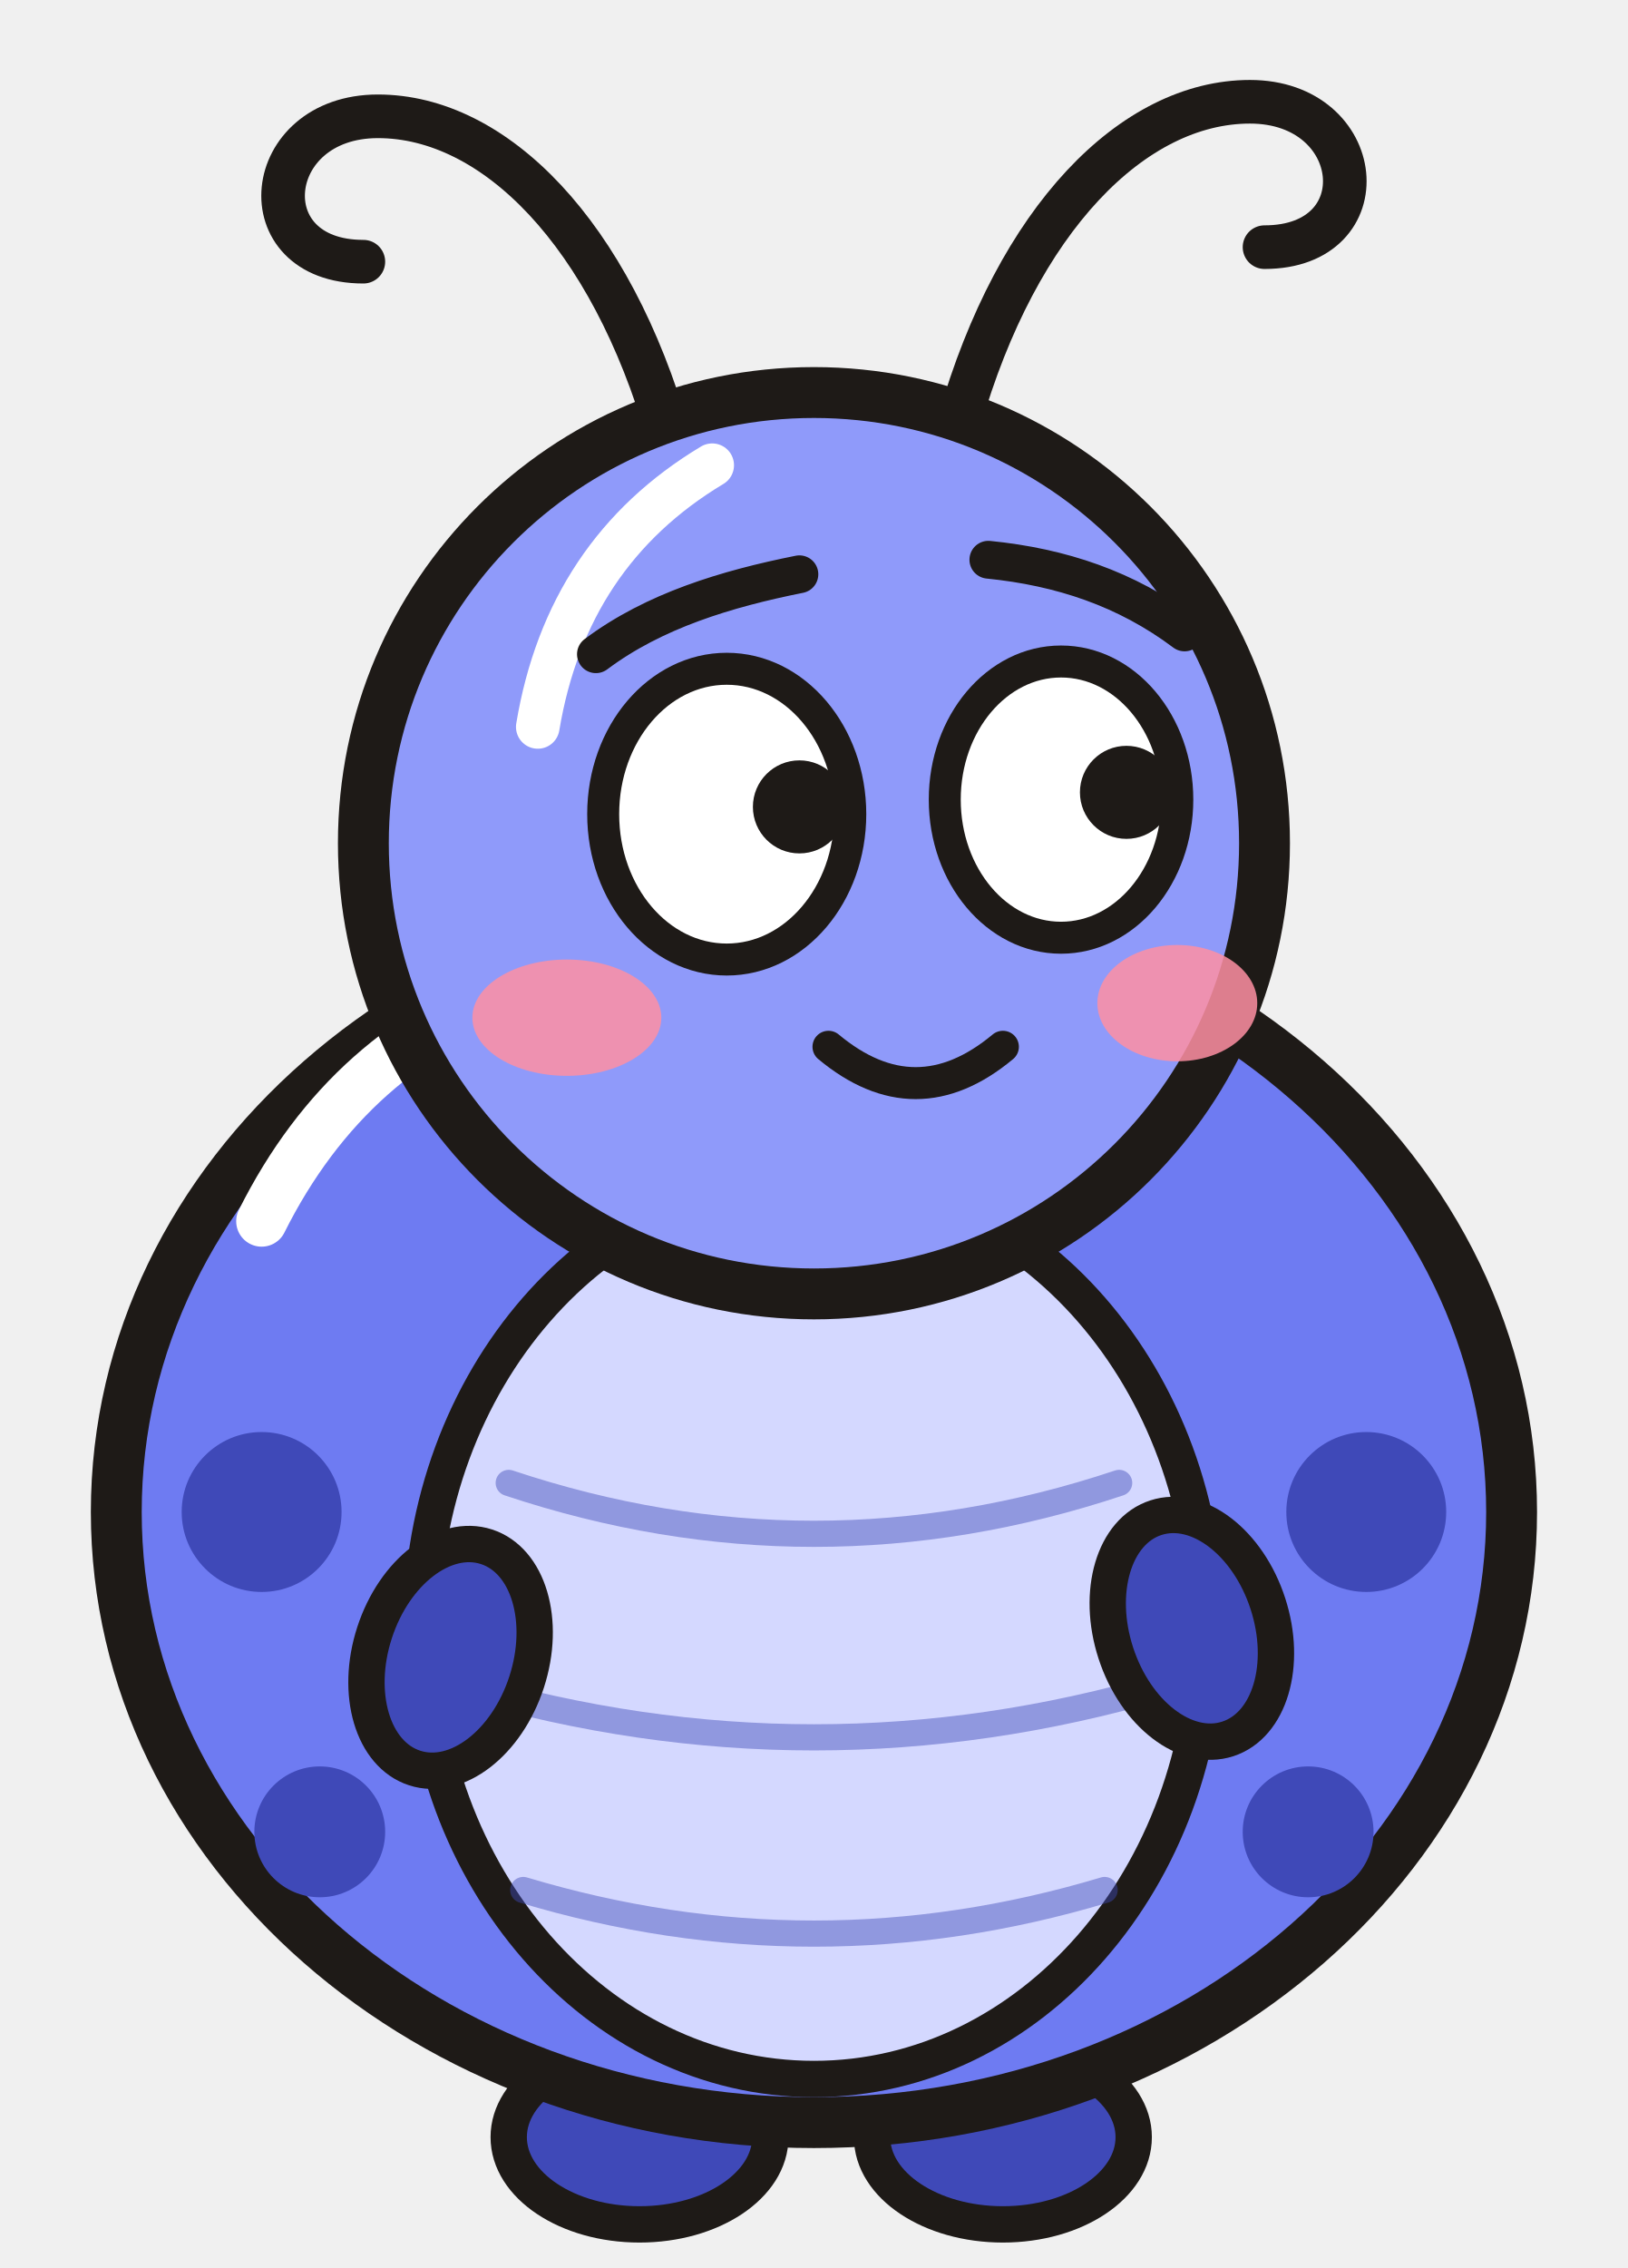
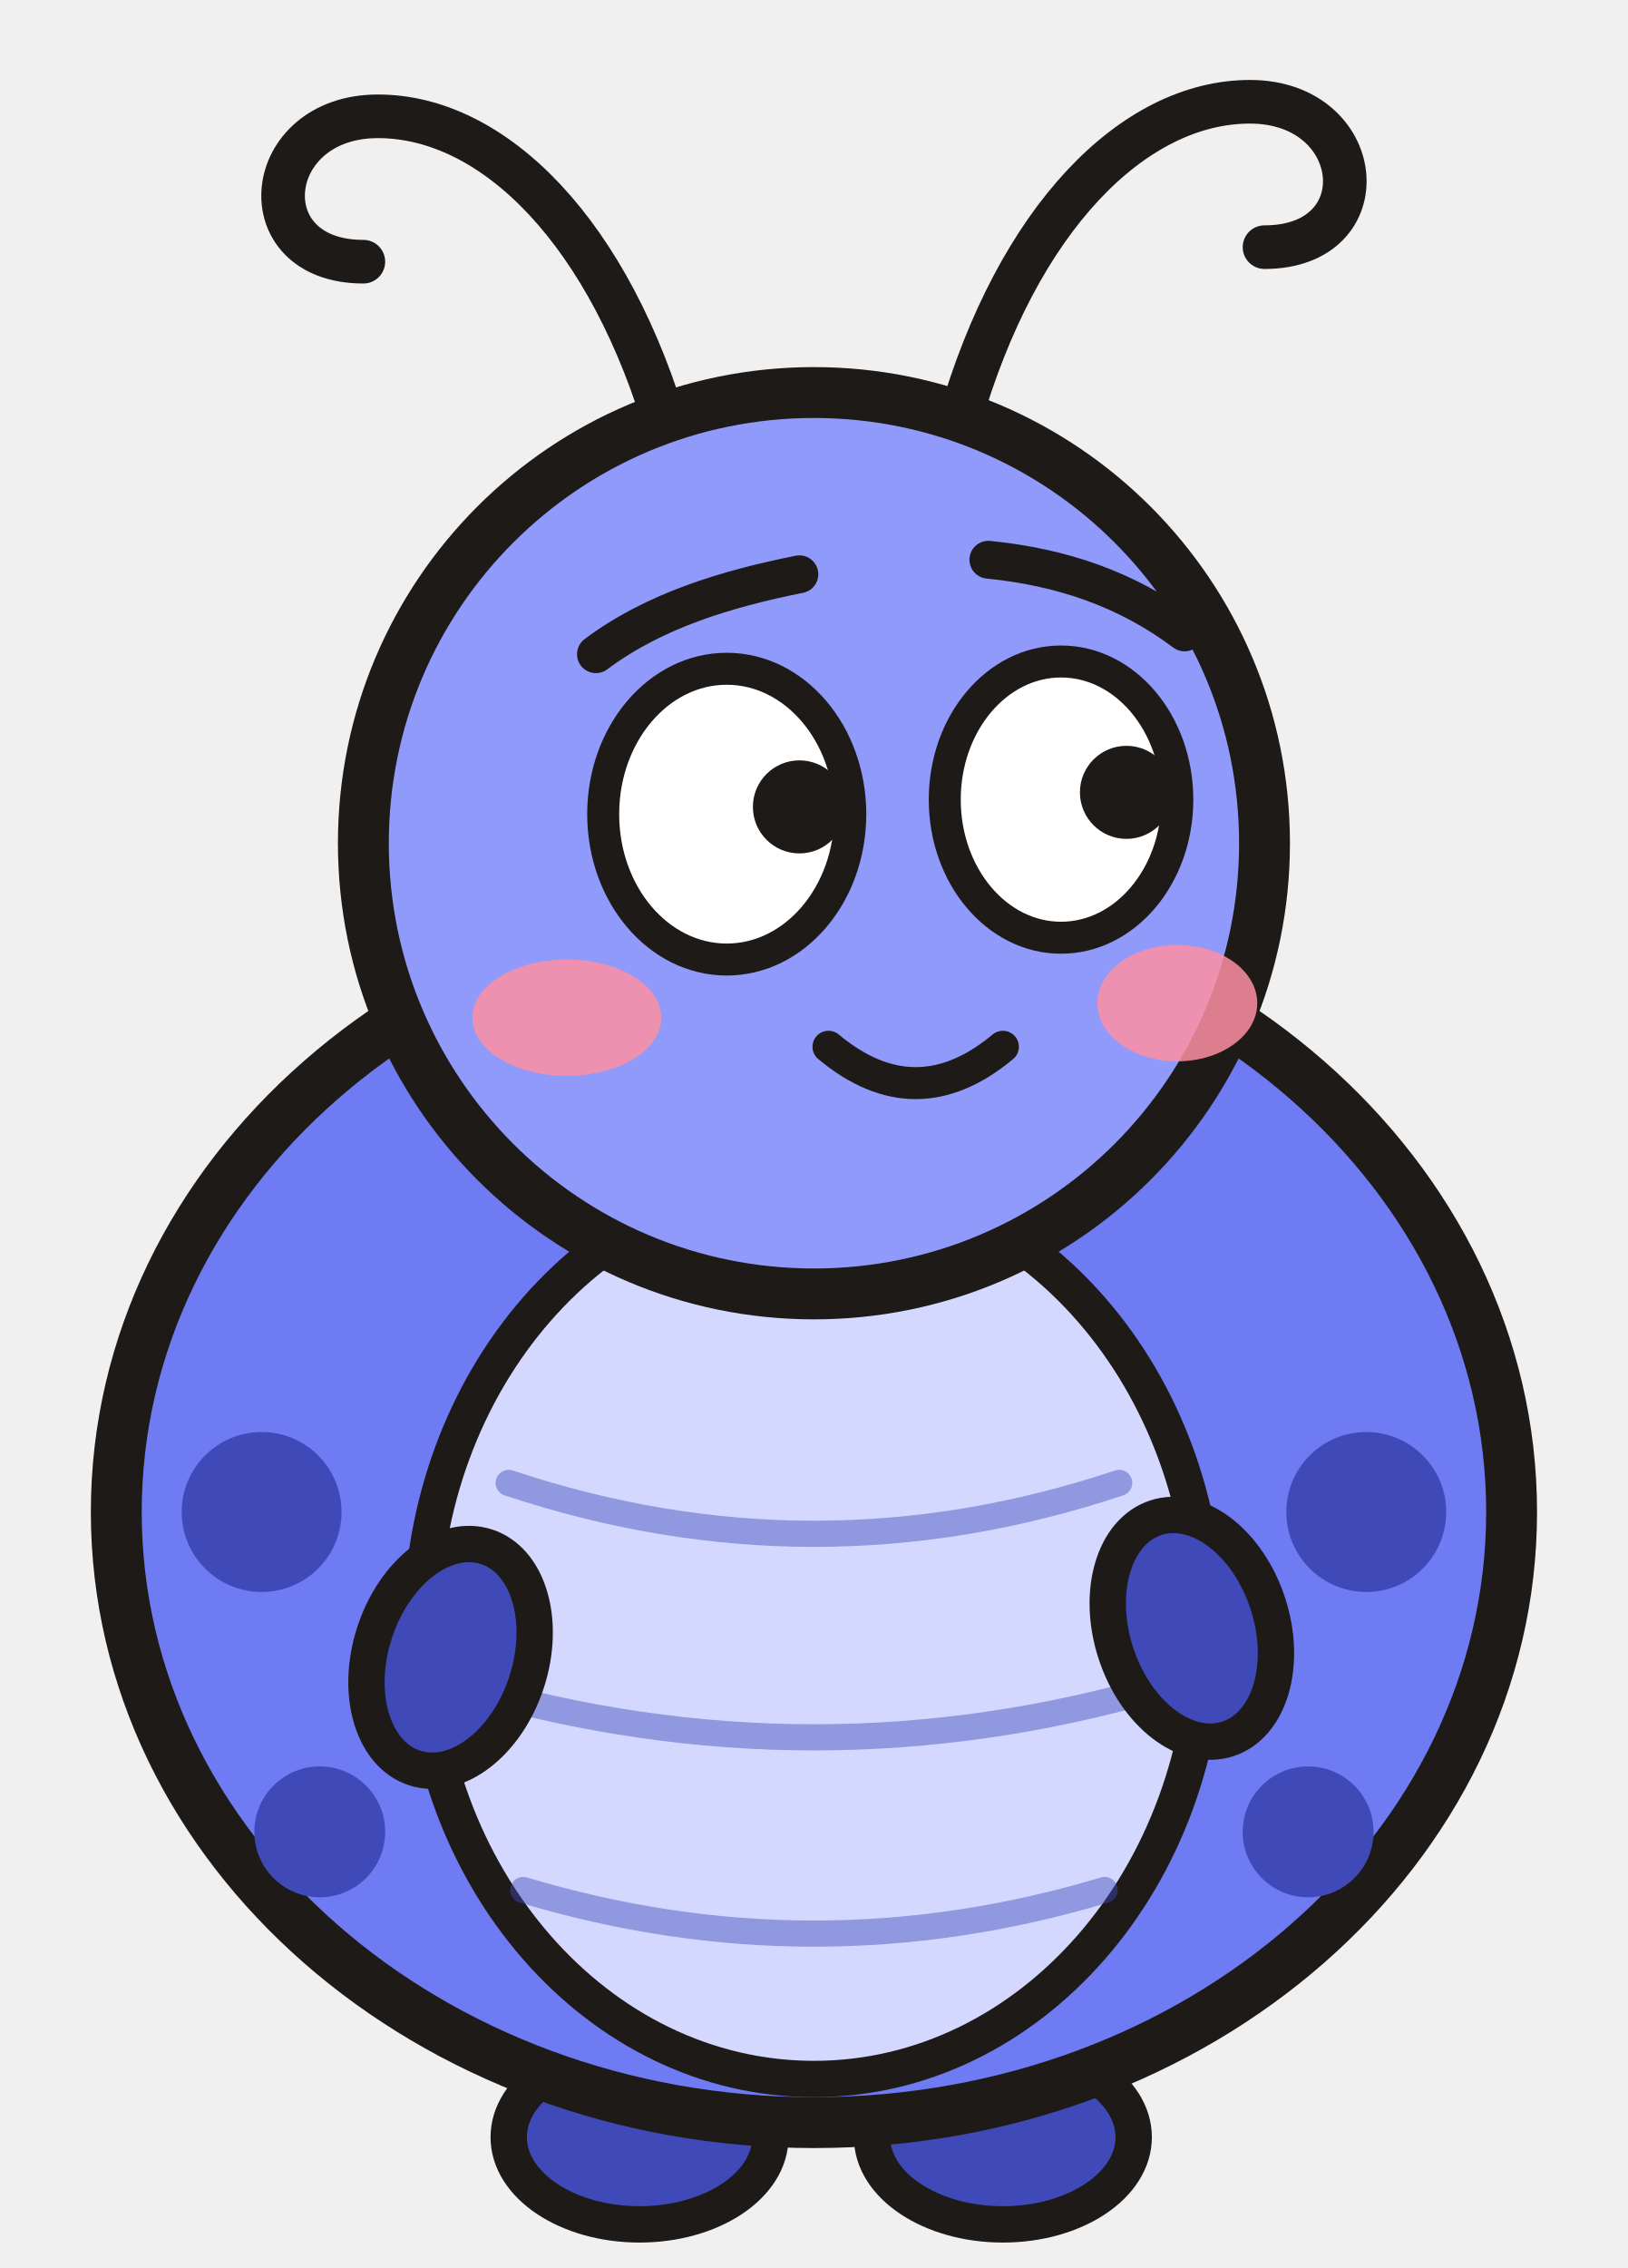
<svg xmlns="http://www.w3.org/2000/svg" viewBox="206 136 112 156" role="img" aria-label="The bug">
  <g fill="none" stroke="#1E1A17" stroke-width="3" stroke-linecap="round">
    <path d="M252 166 C248 152 240 144 232 144 C224 144 223 154 231 154" />
    <path d="M272 165 C276 151 284 143 292 143 C300 143 301 153 293 153" />
  </g>
  <ellipse cx="250" cy="283" rx="9" ry="6" fill="#3F49B8" stroke="#1E1A17" stroke-width="2.5" />
  <ellipse cx="275" cy="283" rx="9" ry="6" fill="#3F49B8" stroke="#1E1A17" stroke-width="2.5" />
  <ellipse cx="262" cy="240" rx="48" ry="42" fill="#6E7BF2" stroke="#1E1A17" stroke-width="3.5" />
-   <path d="M224 220 q6 -12 18 -16" fill="none" stroke="#FFFFFF" stroke-width="3.5" stroke-linecap="round" />
  <circle cx="224" cy="240" r="5.5" fill="#3F49B8" />
  <circle cx="228" cy="262" r="4.5" fill="#3F49B8" />
  <circle cx="300" cy="240" r="5.5" fill="#3F49B8" />
  <circle cx="296" cy="262" r="4.5" fill="#3F49B8" />
  <ellipse cx="262" cy="248" rx="27" ry="31" fill="#D4D8FF" stroke="#1E1A17" stroke-width="2.5" />
  <path d="M241 238 q21 7 42 0 M238 252 q24 7 48 0 M242 266 q20 6 40 0" fill="none" stroke="#3F49B8" stroke-width="1.8" stroke-linecap="round" opacity=".45" />
  <ellipse cx="237" cy="250" rx="5.5" ry="8" transform="rotate(18 237 250)" fill="#3F49B8" stroke="#1E1A17" stroke-width="2.5" />
  <ellipse cx="288" cy="248" rx="5.5" ry="8" transform="rotate(-18 288 248)" fill="#3F49B8" stroke="#1E1A17" stroke-width="2.5" />
  <circle cx="262" cy="194" r="31" fill="#8F9AFA" stroke="#1E1A17" stroke-width="3.5" />
-   <path d="M243 186 q2 -12 12 -18" fill="none" stroke="#FFFFFF" stroke-width="3" stroke-linecap="round" />
  <ellipse cx="256" cy="192" rx="8.5" ry="10" fill="#fff" stroke="#1E1A17" stroke-width="2.2" />
  <ellipse cx="279" cy="191" rx="8" ry="9.5" fill="#fff" stroke="#1E1A17" stroke-width="2.2" />
  <circle cx="261" cy="191.5" r="3.2" fill="#1E1A17" />
  <circle cx="283.5" cy="190.5" r="3.2" fill="#1E1A17" />
  <path d="M247 181 C251 178 256 176.5 261 175.5 M274 174.5 C279 175 283.5 176.5 287.5 179.5" fill="none" stroke="#1E1A17" stroke-width="2.6" stroke-linecap="round" />
  <ellipse cx="245" cy="206" rx="6.5" ry="4" fill="#FF8FA3" opacity=".85" />
  <ellipse cx="287" cy="205" rx="5.5" ry="4" fill="#FF8FA3" opacity=".85" />
  <path d="M263 208 q6 5 12 0" fill="none" stroke="#1E1A17" stroke-width="2.2" stroke-linecap="round" />
</svg>
